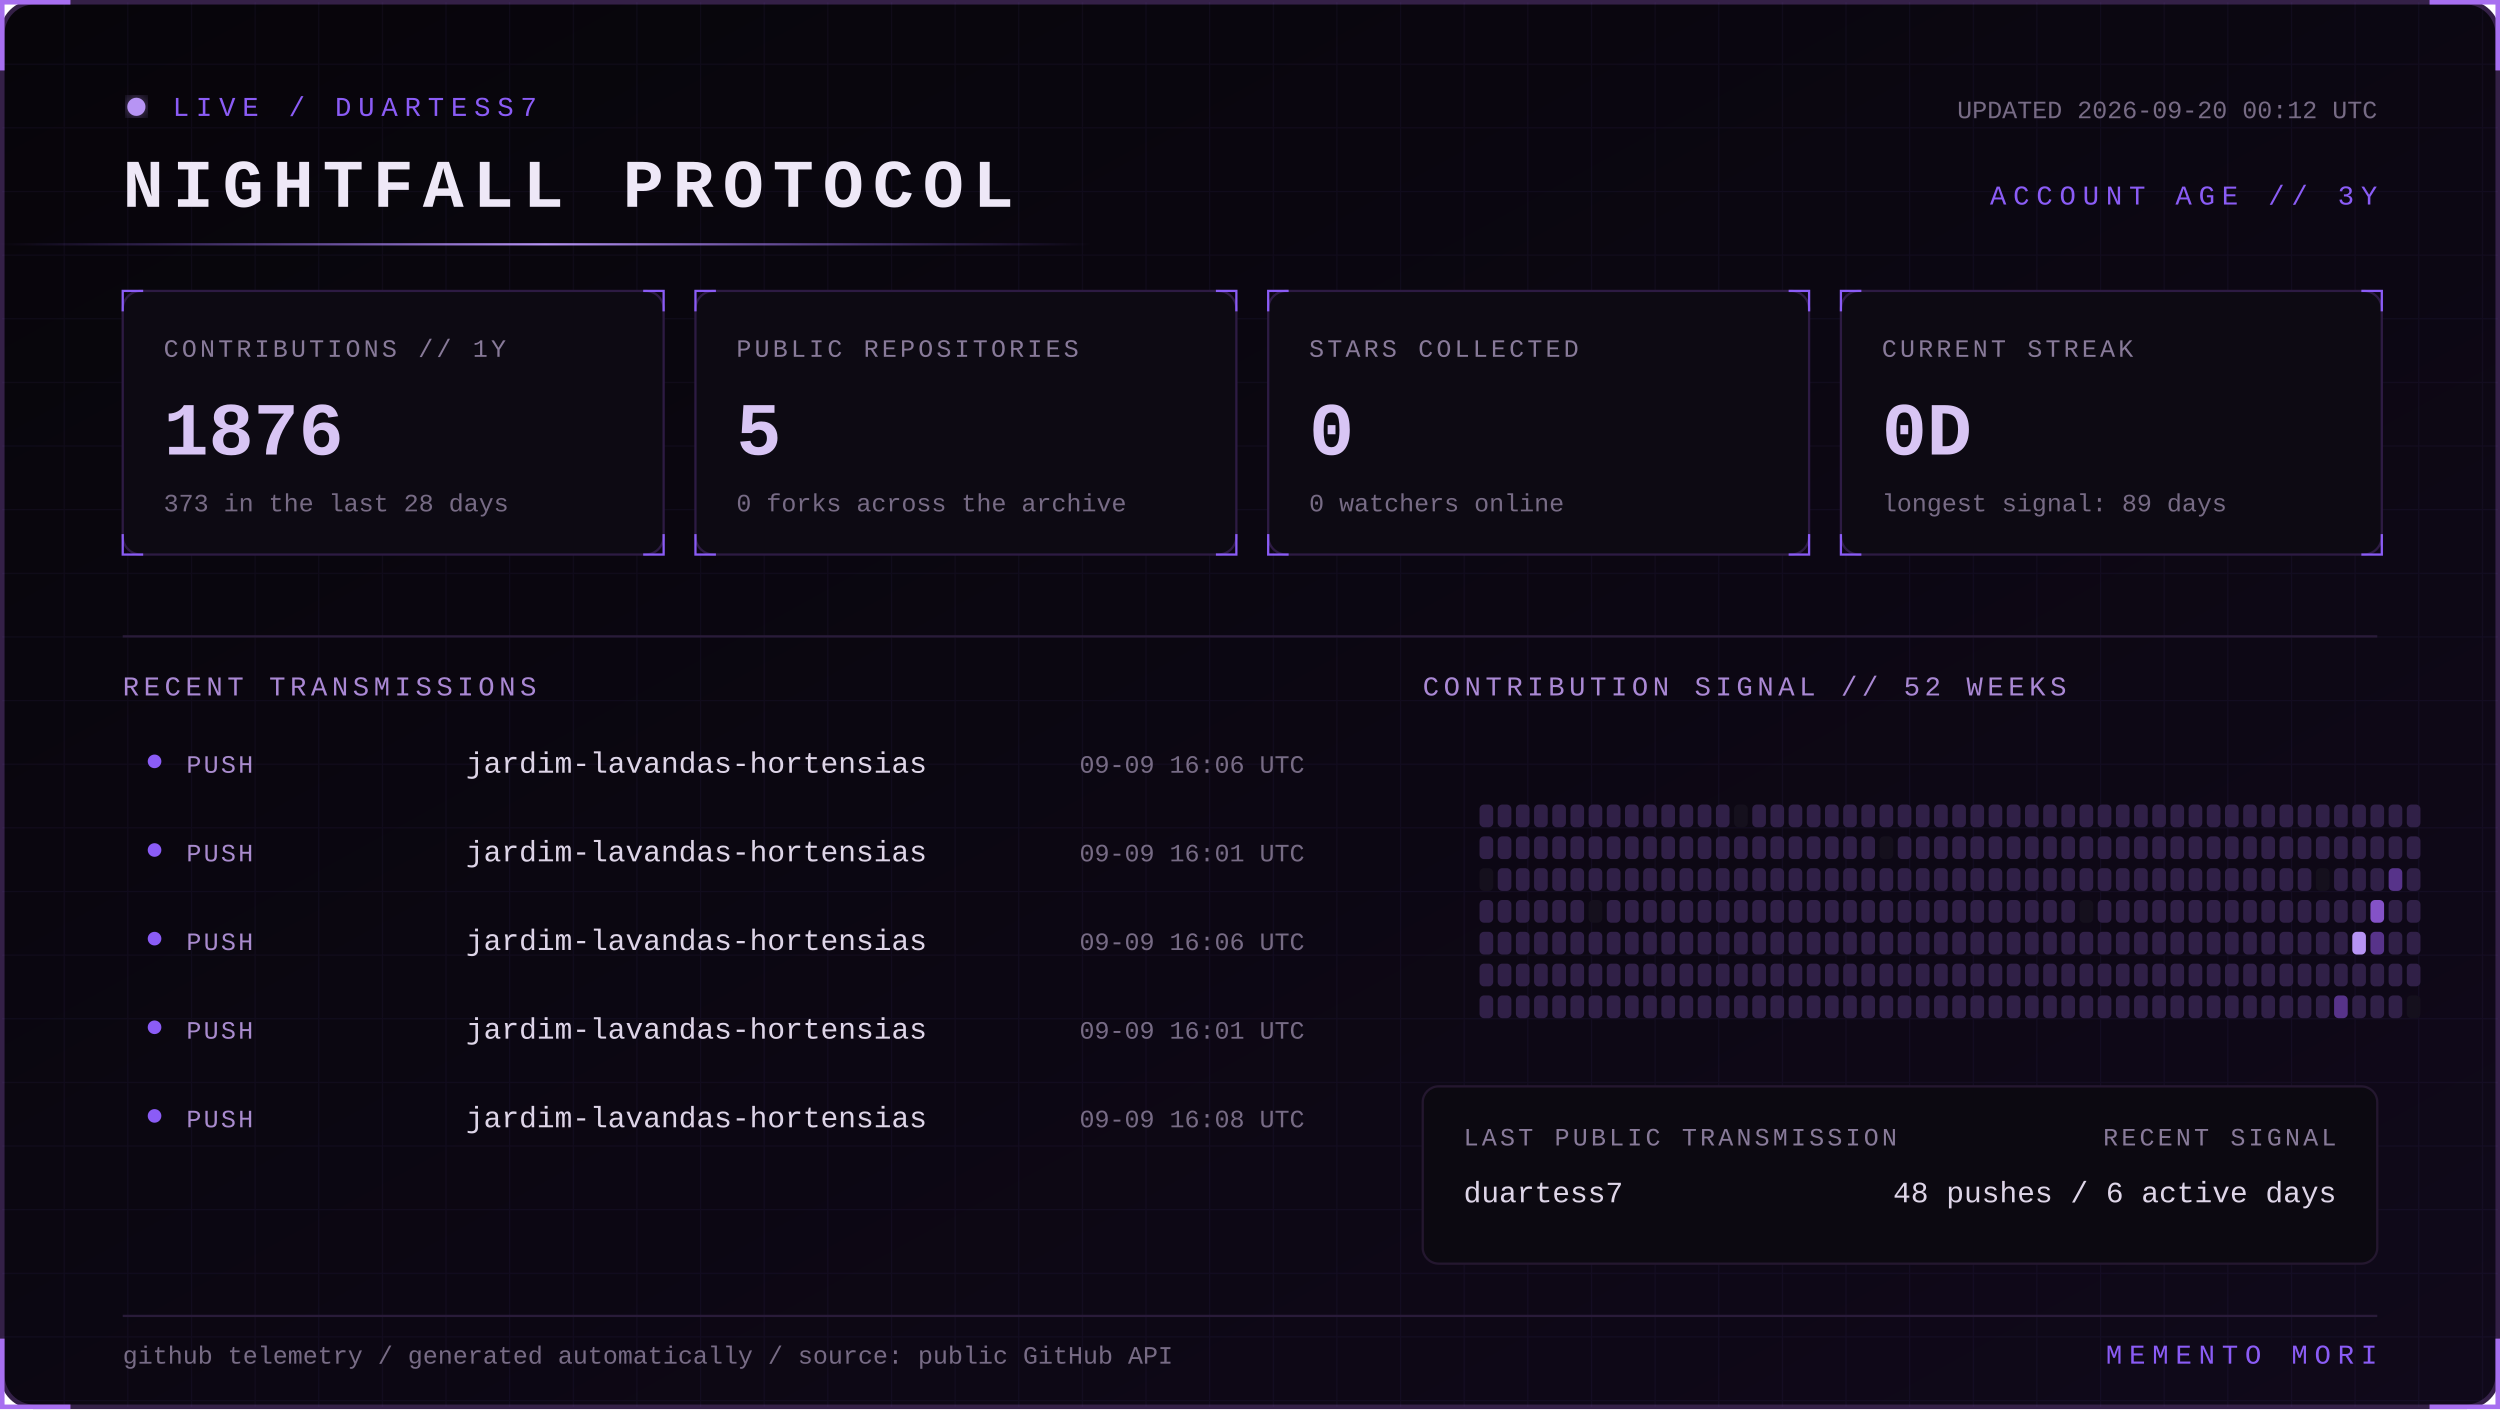
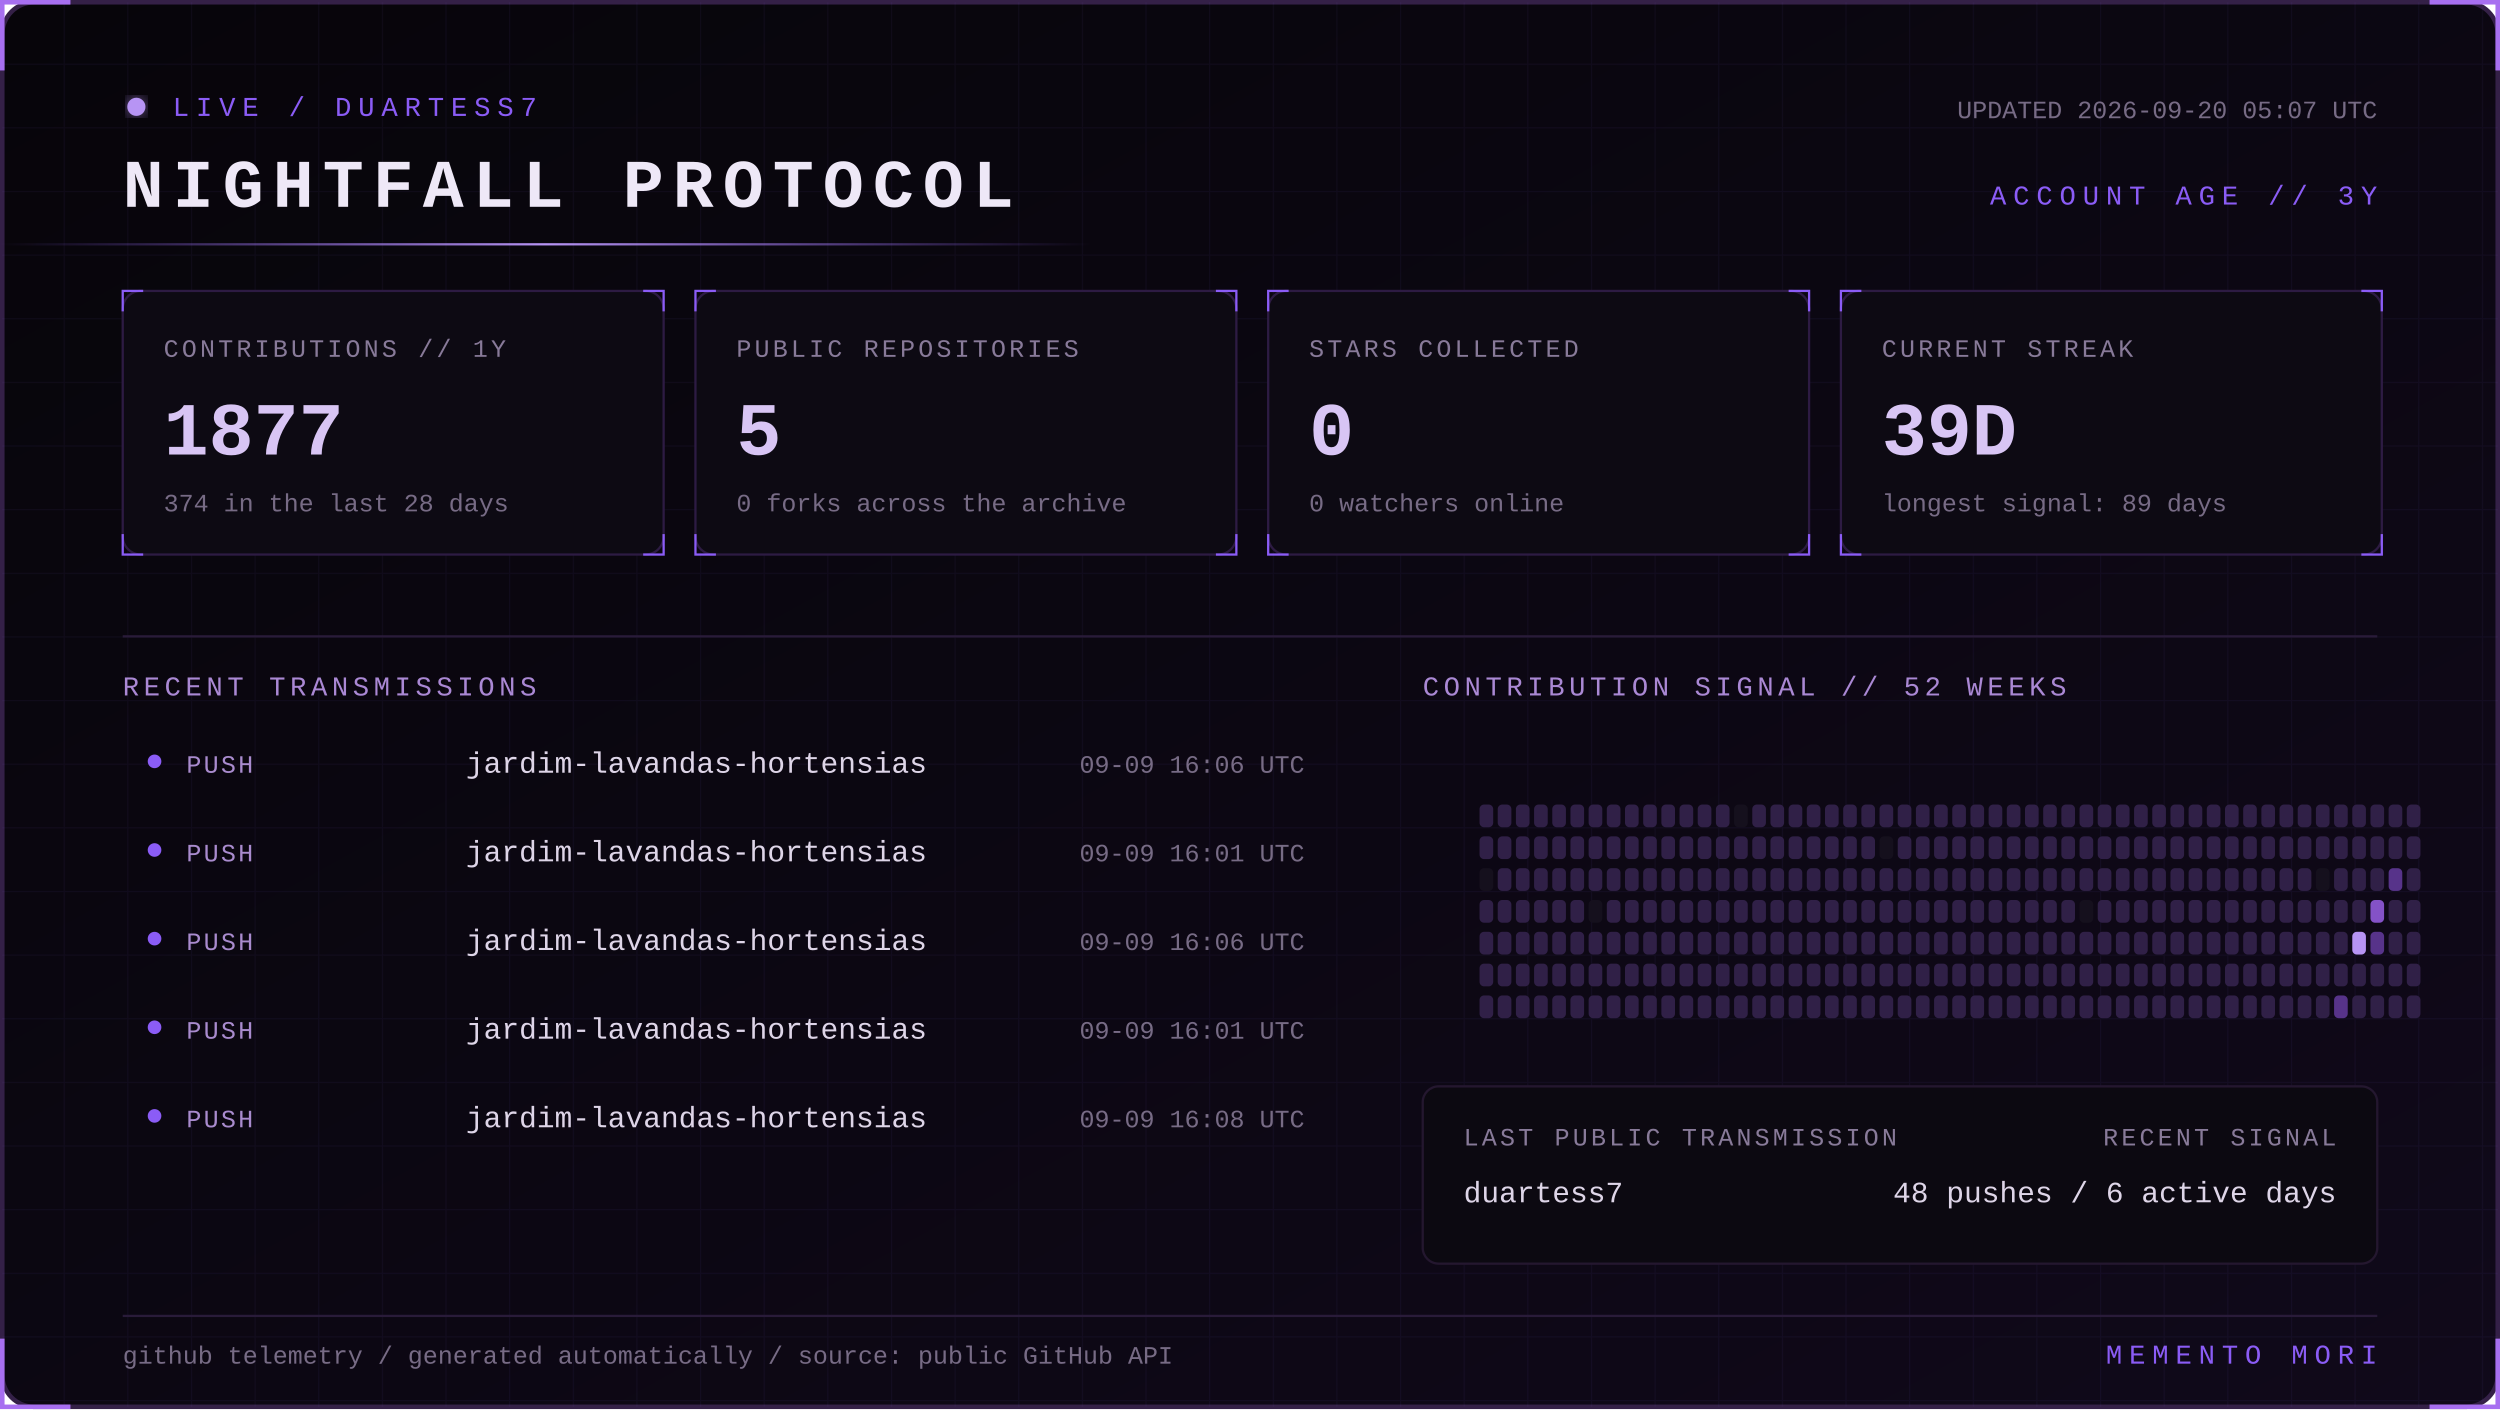
<svg xmlns="http://www.w3.org/2000/svg" width="1100" height="620" viewBox="0 0 1100 620" role="img" aria-labelledby="title desc">
  <defs>
    <linearGradient id="bg" x1="0" y1="0" x2="1" y2="1">
      <stop stop-color="#07050a" />
      <stop offset="1" stop-color="#10091a" />
    </linearGradient>
    <linearGradient id="beam">
      <stop stop-color="#8b5cf6" stop-opacity="0" />
      <stop offset=".5" stop-color="#b794f4" />
      <stop offset="1" stop-color="#8b5cf6" stop-opacity="0" />
    </linearGradient>
    <filter id="glow">
      <feGaussianBlur stdDeviation="4" result="b" />
      <feMerge>
        <feMergeNode in="b" />
        <feMergeNode in="SourceGraphic" />
      </feMerge>
    </filter>
    <pattern id="grid" width="28" height="28" patternUnits="userSpaceOnUse">
      <path d="M28 0H0V28" fill="none" stroke="#8b5cf6" stroke-opacity=".055" />
    </pattern>
    <style>
      text { font-family: Consolas, 'Courier New', monospace; }
      .kicker { fill:#8b5cf6; font-size:12px; letter-spacing:3px; }
      .title { fill:#eee8f7; font-size:30px; font-weight:700; letter-spacing:4px; }
      .label { fill:#887a99; font-size:11px; letter-spacing:1.4px; }
      .value { fill:#d8c5f4; font-size:33px; font-weight:700; }
      .detail,.pct { fill:#776b85; font-size:11px; }
      .section { fill:#aa88d4; font-size:12px; letter-spacing:2px; }
      .lang { fill:#ded5e8; font-size:13px; }
      .event { fill:#a98bce; font-size:11px; letter-spacing:1px; }
      .scan { animation:scan 5s linear infinite; }
      .blink { animation:blink 1.6s step-end infinite; }
      @keyframes scan { from { transform:translateX(-500px) } to { transform:translateX(1100px) } }
      @keyframes blink { 50% { opacity:.25 } }
    </style>
  </defs>
  <rect x="1" y="1" width="1098" height="618" rx="14" fill="url(#bg)" stroke="#342047" stroke-width="2" />
  <rect x="1" y="1" width="1098" height="618" rx="14" fill="url(#grid)" />
  <path d="M31 1H1v30 M1069 1h30v30 M1099 589v30h-30 M31 619H1v-30" stroke="#a76ff0" stroke-width="2" fill="none" />
  <g transform="translate(54 42)">
    <circle cx="6" cy="5" r="4" fill="#b794f4" filter="url(#glow)" class="blink" />
    <text x="22" y="9" class="kicker">LIVE / DUARTESS7</text>
    <text y="49" class="title">NIGHTFALL PROTOCOL</text>
-     <text x="992" y="10" text-anchor="end" class="detail">UPDATED 2026-09-20 00:12 UTC</text>
+     <text x="992" y="10" text-anchor="end" class="detail">UPDATED 2026-09-20 05:07 UTC</text>
    <text x="992" y="48" text-anchor="end" class="kicker">ACCOUNT AGE // 3Y</text>
  </g>
  <rect y="107" width="480" height="1" fill="url(#beam)" class="scan" />
  <g transform="translate(54 128)">
    <rect width="238" height="116" rx="8" fill="#0d0a13" stroke="#2d1b43" />
    <path d="M0 9V0h9 M229 0h9v9 M238 107v9h-9 M9 116H0v-9" stroke="#8b5cf6" fill="none" />
    <text x="18" y="29" class="label">CONTRIBUTIONS // 1Y</text>
-     <text x="18" y="72" class="value">1876</text>
-     <text x="18" y="97" class="detail">373 in the last 28 days</text>
+     <text x="18" y="72" class="value">1877</text>
+     <text x="18" y="97" class="detail">374 in the last 28 days</text>
  </g>
  <g transform="translate(306 128)">
    <rect width="238" height="116" rx="8" fill="#0d0a13" stroke="#2d1b43" />
    <path d="M0 9V0h9 M229 0h9v9 M238 107v9h-9 M9 116H0v-9" stroke="#8b5cf6" fill="none" />
    <text x="18" y="29" class="label">PUBLIC REPOSITORIES</text>
    <text x="18" y="72" class="value">5</text>
    <text x="18" y="97" class="detail">0 forks across the archive</text>
  </g>
  <g transform="translate(558 128)">
    <rect width="238" height="116" rx="8" fill="#0d0a13" stroke="#2d1b43" />
    <path d="M0 9V0h9 M229 0h9v9 M238 107v9h-9 M9 116H0v-9" stroke="#8b5cf6" fill="none" />
    <text x="18" y="29" class="label">STARS COLLECTED</text>
    <text x="18" y="72" class="value">0</text>
    <text x="18" y="97" class="detail">0 watchers online</text>
  </g>
  <g transform="translate(810 128)">
    <rect width="238" height="116" rx="8" fill="#0d0a13" stroke="#2d1b43" />
    <path d="M0 9V0h9 M229 0h9v9 M238 107v9h-9 M9 116H0v-9" stroke="#8b5cf6" fill="none" />
    <text x="18" y="29" class="label">CURRENT STREAK</text>
-     <text x="18" y="72" class="value">0D</text>
+     <text x="18" y="72" class="value">39D</text>
    <text x="18" y="97" class="detail">longest signal: 89 days</text>
  </g>
  <path d="M54 280H1046" stroke="#291b39" />
  <text x="54" y="306" class="section">RECENT TRANSMISSIONS</text>
  <text x="626" y="306" class="section">CONTRIBUTION SIGNAL // 52 WEEKS</text>
  <circle cx="68" cy="335" r="3" fill="#8b5cf6" />
  <text x="82" y="340" class="event">PUSH</text>
  <text x="205" y="340" class="lang">jardim-lavandas-hortensias</text>
  <text x="574" y="340" text-anchor="end" class="pct">09-09 16:06 UTC</text>
  <circle cx="68" cy="374" r="3" fill="#8b5cf6" />
  <text x="82" y="379" class="event">PUSH</text>
  <text x="205" y="379" class="lang">jardim-lavandas-hortensias</text>
  <text x="574" y="379" text-anchor="end" class="pct">09-09 16:01 UTC</text>
  <circle cx="68" cy="413" r="3" fill="#8b5cf6" />
  <text x="82" y="418" class="event">PUSH</text>
  <text x="205" y="418" class="lang">jardim-lavandas-hortensias</text>
  <text x="574" y="418" text-anchor="end" class="pct">09-09 16:06 UTC</text>
  <circle cx="68" cy="452" r="3" fill="#8b5cf6" />
  <text x="82" y="457" class="event">PUSH</text>
  <text x="205" y="457" class="lang">jardim-lavandas-hortensias</text>
  <text x="574" y="457" text-anchor="end" class="pct">09-09 16:01 UTC</text>
  <circle cx="68" cy="491" r="3" fill="#8b5cf6" />
  <text x="82" y="496" class="event">PUSH</text>
  <text x="205" y="496" class="lang">jardim-lavandas-hortensias</text>
  <text x="574" y="496" text-anchor="end" class="pct">09-09 16:08 UTC</text>
  <g>
    <rect x="651" y="354" width="6" height="10" rx="2" fill="#302047" />
    <rect x="651" y="368" width="6" height="10" rx="2" fill="#302047" />
    <rect x="651" y="382" width="6" height="10" rx="2" fill="#15101d" />
    <rect x="651" y="396" width="6" height="10" rx="2" fill="#302047" />
    <rect x="651" y="410" width="6" height="10" rx="2" fill="#302047" />
    <rect x="651" y="424" width="6" height="10" rx="2" fill="#302047" />
    <rect x="651" y="438" width="6" height="10" rx="2" fill="#302047" />
    <rect x="659" y="354" width="6" height="10" rx="2" fill="#302047" />
    <rect x="659" y="368" width="6" height="10" rx="2" fill="#302047" />
    <rect x="659" y="382" width="6" height="10" rx="2" fill="#302047" />
    <rect x="659" y="396" width="6" height="10" rx="2" fill="#302047" />
    <rect x="659" y="410" width="6" height="10" rx="2" fill="#302047" />
    <rect x="659" y="424" width="6" height="10" rx="2" fill="#302047" />
    <rect x="659" y="438" width="6" height="10" rx="2" fill="#302047" />
    <rect x="667" y="354" width="6" height="10" rx="2" fill="#302047" />
    <rect x="667" y="368" width="6" height="10" rx="2" fill="#302047" />
    <rect x="667" y="382" width="6" height="10" rx="2" fill="#302047" />
    <rect x="667" y="396" width="6" height="10" rx="2" fill="#302047" />
    <rect x="667" y="410" width="6" height="10" rx="2" fill="#302047" />
    <rect x="667" y="424" width="6" height="10" rx="2" fill="#302047" />
    <rect x="667" y="438" width="6" height="10" rx="2" fill="#302047" />
    <rect x="675" y="354" width="6" height="10" rx="2" fill="#302047" />
    <rect x="675" y="368" width="6" height="10" rx="2" fill="#302047" />
    <rect x="675" y="382" width="6" height="10" rx="2" fill="#302047" />
    <rect x="675" y="396" width="6" height="10" rx="2" fill="#302047" />
    <rect x="675" y="410" width="6" height="10" rx="2" fill="#302047" />
    <rect x="675" y="424" width="6" height="10" rx="2" fill="#302047" />
    <rect x="675" y="438" width="6" height="10" rx="2" fill="#302047" />
    <rect x="683" y="354" width="6" height="10" rx="2" fill="#302047" />
    <rect x="683" y="368" width="6" height="10" rx="2" fill="#302047" />
    <rect x="683" y="382" width="6" height="10" rx="2" fill="#302047" />
    <rect x="683" y="396" width="6" height="10" rx="2" fill="#302047" />
    <rect x="683" y="410" width="6" height="10" rx="2" fill="#302047" />
    <rect x="683" y="424" width="6" height="10" rx="2" fill="#302047" />
    <rect x="683" y="438" width="6" height="10" rx="2" fill="#302047" />
    <rect x="691" y="354" width="6" height="10" rx="2" fill="#302047" />
    <rect x="691" y="368" width="6" height="10" rx="2" fill="#302047" />
    <rect x="691" y="382" width="6" height="10" rx="2" fill="#302047" />
    <rect x="691" y="396" width="6" height="10" rx="2" fill="#302047" />
    <rect x="691" y="410" width="6" height="10" rx="2" fill="#302047" />
    <rect x="691" y="424" width="6" height="10" rx="2" fill="#302047" />
    <rect x="691" y="438" width="6" height="10" rx="2" fill="#302047" />
    <rect x="699" y="354" width="6" height="10" rx="2" fill="#302047" />
    <rect x="699" y="368" width="6" height="10" rx="2" fill="#302047" />
    <rect x="699" y="382" width="6" height="10" rx="2" fill="#302047" />
    <rect x="699" y="396" width="6" height="10" rx="2" fill="#15101d" />
    <rect x="699" y="410" width="6" height="10" rx="2" fill="#302047" />
    <rect x="699" y="424" width="6" height="10" rx="2" fill="#302047" />
    <rect x="699" y="438" width="6" height="10" rx="2" fill="#302047" />
    <rect x="707" y="354" width="6" height="10" rx="2" fill="#302047" />
    <rect x="707" y="368" width="6" height="10" rx="2" fill="#302047" />
    <rect x="707" y="382" width="6" height="10" rx="2" fill="#302047" />
    <rect x="707" y="396" width="6" height="10" rx="2" fill="#302047" />
    <rect x="707" y="410" width="6" height="10" rx="2" fill="#302047" />
    <rect x="707" y="424" width="6" height="10" rx="2" fill="#302047" />
    <rect x="707" y="438" width="6" height="10" rx="2" fill="#302047" />
    <rect x="715" y="354" width="6" height="10" rx="2" fill="#302047" />
    <rect x="715" y="368" width="6" height="10" rx="2" fill="#302047" />
    <rect x="715" y="382" width="6" height="10" rx="2" fill="#302047" />
    <rect x="715" y="396" width="6" height="10" rx="2" fill="#302047" />
    <rect x="715" y="410" width="6" height="10" rx="2" fill="#302047" />
    <rect x="715" y="424" width="6" height="10" rx="2" fill="#302047" />
    <rect x="715" y="438" width="6" height="10" rx="2" fill="#302047" />
    <rect x="723" y="354" width="6" height="10" rx="2" fill="#302047" />
    <rect x="723" y="368" width="6" height="10" rx="2" fill="#302047" />
    <rect x="723" y="382" width="6" height="10" rx="2" fill="#302047" />
    <rect x="723" y="396" width="6" height="10" rx="2" fill="#302047" />
    <rect x="723" y="410" width="6" height="10" rx="2" fill="#302047" />
    <rect x="723" y="424" width="6" height="10" rx="2" fill="#302047" />
    <rect x="723" y="438" width="6" height="10" rx="2" fill="#302047" />
    <rect x="731" y="354" width="6" height="10" rx="2" fill="#302047" />
    <rect x="731" y="368" width="6" height="10" rx="2" fill="#302047" />
    <rect x="731" y="382" width="6" height="10" rx="2" fill="#302047" />
    <rect x="731" y="396" width="6" height="10" rx="2" fill="#302047" />
    <rect x="731" y="410" width="6" height="10" rx="2" fill="#302047" />
    <rect x="731" y="424" width="6" height="10" rx="2" fill="#302047" />
    <rect x="731" y="438" width="6" height="10" rx="2" fill="#302047" />
    <rect x="739" y="354" width="6" height="10" rx="2" fill="#302047" />
    <rect x="739" y="368" width="6" height="10" rx="2" fill="#302047" />
    <rect x="739" y="382" width="6" height="10" rx="2" fill="#302047" />
    <rect x="739" y="396" width="6" height="10" rx="2" fill="#302047" />
    <rect x="739" y="410" width="6" height="10" rx="2" fill="#302047" />
    <rect x="739" y="424" width="6" height="10" rx="2" fill="#302047" />
    <rect x="739" y="438" width="6" height="10" rx="2" fill="#302047" />
    <rect x="747" y="354" width="6" height="10" rx="2" fill="#302047" />
    <rect x="747" y="368" width="6" height="10" rx="2" fill="#302047" />
    <rect x="747" y="382" width="6" height="10" rx="2" fill="#302047" />
    <rect x="747" y="396" width="6" height="10" rx="2" fill="#302047" />
    <rect x="747" y="410" width="6" height="10" rx="2" fill="#302047" />
    <rect x="747" y="424" width="6" height="10" rx="2" fill="#302047" />
    <rect x="747" y="438" width="6" height="10" rx="2" fill="#302047" />
    <rect x="755" y="354" width="6" height="10" rx="2" fill="#302047" />
    <rect x="755" y="368" width="6" height="10" rx="2" fill="#302047" />
    <rect x="755" y="382" width="6" height="10" rx="2" fill="#302047" />
    <rect x="755" y="396" width="6" height="10" rx="2" fill="#302047" />
    <rect x="755" y="410" width="6" height="10" rx="2" fill="#302047" />
    <rect x="755" y="424" width="6" height="10" rx="2" fill="#302047" />
    <rect x="755" y="438" width="6" height="10" rx="2" fill="#302047" />
    <rect x="763" y="354" width="6" height="10" rx="2" fill="#15101d" />
    <rect x="763" y="368" width="6" height="10" rx="2" fill="#302047" />
    <rect x="763" y="382" width="6" height="10" rx="2" fill="#302047" />
    <rect x="763" y="396" width="6" height="10" rx="2" fill="#302047" />
    <rect x="763" y="410" width="6" height="10" rx="2" fill="#302047" />
    <rect x="763" y="424" width="6" height="10" rx="2" fill="#302047" />
    <rect x="763" y="438" width="6" height="10" rx="2" fill="#302047" />
    <rect x="771" y="354" width="6" height="10" rx="2" fill="#302047" />
    <rect x="771" y="368" width="6" height="10" rx="2" fill="#302047" />
    <rect x="771" y="382" width="6" height="10" rx="2" fill="#302047" />
    <rect x="771" y="396" width="6" height="10" rx="2" fill="#302047" />
    <rect x="771" y="410" width="6" height="10" rx="2" fill="#302047" />
    <rect x="771" y="424" width="6" height="10" rx="2" fill="#302047" />
    <rect x="771" y="438" width="6" height="10" rx="2" fill="#302047" />
    <rect x="779" y="354" width="6" height="10" rx="2" fill="#302047" />
    <rect x="779" y="368" width="6" height="10" rx="2" fill="#302047" />
    <rect x="779" y="382" width="6" height="10" rx="2" fill="#302047" />
    <rect x="779" y="396" width="6" height="10" rx="2" fill="#302047" />
    <rect x="779" y="410" width="6" height="10" rx="2" fill="#302047" />
    <rect x="779" y="424" width="6" height="10" rx="2" fill="#302047" />
    <rect x="779" y="438" width="6" height="10" rx="2" fill="#302047" />
    <rect x="787" y="354" width="6" height="10" rx="2" fill="#302047" />
    <rect x="787" y="368" width="6" height="10" rx="2" fill="#302047" />
    <rect x="787" y="382" width="6" height="10" rx="2" fill="#302047" />
    <rect x="787" y="396" width="6" height="10" rx="2" fill="#302047" />
    <rect x="787" y="410" width="6" height="10" rx="2" fill="#302047" />
    <rect x="787" y="424" width="6" height="10" rx="2" fill="#302047" />
    <rect x="787" y="438" width="6" height="10" rx="2" fill="#302047" />
    <rect x="795" y="354" width="6" height="10" rx="2" fill="#302047" />
    <rect x="795" y="368" width="6" height="10" rx="2" fill="#302047" />
    <rect x="795" y="382" width="6" height="10" rx="2" fill="#302047" />
    <rect x="795" y="396" width="6" height="10" rx="2" fill="#302047" />
    <rect x="795" y="410" width="6" height="10" rx="2" fill="#302047" />
    <rect x="795" y="424" width="6" height="10" rx="2" fill="#302047" />
    <rect x="795" y="438" width="6" height="10" rx="2" fill="#302047" />
    <rect x="803" y="354" width="6" height="10" rx="2" fill="#302047" />
    <rect x="803" y="368" width="6" height="10" rx="2" fill="#302047" />
    <rect x="803" y="382" width="6" height="10" rx="2" fill="#302047" />
    <rect x="803" y="396" width="6" height="10" rx="2" fill="#302047" />
    <rect x="803" y="410" width="6" height="10" rx="2" fill="#302047" />
    <rect x="803" y="424" width="6" height="10" rx="2" fill="#302047" />
    <rect x="803" y="438" width="6" height="10" rx="2" fill="#302047" />
    <rect x="811" y="354" width="6" height="10" rx="2" fill="#302047" />
    <rect x="811" y="368" width="6" height="10" rx="2" fill="#302047" />
    <rect x="811" y="382" width="6" height="10" rx="2" fill="#302047" />
    <rect x="811" y="396" width="6" height="10" rx="2" fill="#302047" />
    <rect x="811" y="410" width="6" height="10" rx="2" fill="#302047" />
    <rect x="811" y="424" width="6" height="10" rx="2" fill="#302047" />
    <rect x="811" y="438" width="6" height="10" rx="2" fill="#302047" />
    <rect x="819" y="354" width="6" height="10" rx="2" fill="#302047" />
    <rect x="819" y="368" width="6" height="10" rx="2" fill="#302047" />
    <rect x="819" y="382" width="6" height="10" rx="2" fill="#302047" />
    <rect x="819" y="396" width="6" height="10" rx="2" fill="#302047" />
    <rect x="819" y="410" width="6" height="10" rx="2" fill="#302047" />
    <rect x="819" y="424" width="6" height="10" rx="2" fill="#302047" />
    <rect x="819" y="438" width="6" height="10" rx="2" fill="#302047" />
    <rect x="827" y="354" width="6" height="10" rx="2" fill="#302047" />
    <rect x="827" y="368" width="6" height="10" rx="2" fill="#15101d" />
    <rect x="827" y="382" width="6" height="10" rx="2" fill="#302047" />
    <rect x="827" y="396" width="6" height="10" rx="2" fill="#302047" />
    <rect x="827" y="410" width="6" height="10" rx="2" fill="#302047" />
    <rect x="827" y="424" width="6" height="10" rx="2" fill="#302047" />
    <rect x="827" y="438" width="6" height="10" rx="2" fill="#302047" />
    <rect x="835" y="354" width="6" height="10" rx="2" fill="#302047" />
    <rect x="835" y="368" width="6" height="10" rx="2" fill="#302047" />
    <rect x="835" y="382" width="6" height="10" rx="2" fill="#302047" />
    <rect x="835" y="396" width="6" height="10" rx="2" fill="#302047" />
    <rect x="835" y="410" width="6" height="10" rx="2" fill="#302047" />
    <rect x="835" y="424" width="6" height="10" rx="2" fill="#302047" />
    <rect x="835" y="438" width="6" height="10" rx="2" fill="#302047" />
    <rect x="843" y="354" width="6" height="10" rx="2" fill="#302047" />
    <rect x="843" y="368" width="6" height="10" rx="2" fill="#302047" />
    <rect x="843" y="382" width="6" height="10" rx="2" fill="#302047" />
    <rect x="843" y="396" width="6" height="10" rx="2" fill="#302047" />
    <rect x="843" y="410" width="6" height="10" rx="2" fill="#302047" />
    <rect x="843" y="424" width="6" height="10" rx="2" fill="#302047" />
    <rect x="843" y="438" width="6" height="10" rx="2" fill="#302047" />
    <rect x="851" y="354" width="6" height="10" rx="2" fill="#302047" />
    <rect x="851" y="368" width="6" height="10" rx="2" fill="#302047" />
    <rect x="851" y="382" width="6" height="10" rx="2" fill="#302047" />
    <rect x="851" y="396" width="6" height="10" rx="2" fill="#302047" />
    <rect x="851" y="410" width="6" height="10" rx="2" fill="#302047" />
    <rect x="851" y="424" width="6" height="10" rx="2" fill="#302047" />
    <rect x="851" y="438" width="6" height="10" rx="2" fill="#302047" />
    <rect x="859" y="354" width="6" height="10" rx="2" fill="#302047" />
    <rect x="859" y="368" width="6" height="10" rx="2" fill="#302047" />
    <rect x="859" y="382" width="6" height="10" rx="2" fill="#302047" />
    <rect x="859" y="396" width="6" height="10" rx="2" fill="#302047" />
    <rect x="859" y="410" width="6" height="10" rx="2" fill="#302047" />
    <rect x="859" y="424" width="6" height="10" rx="2" fill="#302047" />
    <rect x="859" y="438" width="6" height="10" rx="2" fill="#302047" />
    <rect x="867" y="354" width="6" height="10" rx="2" fill="#302047" />
    <rect x="867" y="368" width="6" height="10" rx="2" fill="#302047" />
    <rect x="867" y="382" width="6" height="10" rx="2" fill="#302047" />
    <rect x="867" y="396" width="6" height="10" rx="2" fill="#302047" />
    <rect x="867" y="410" width="6" height="10" rx="2" fill="#302047" />
    <rect x="867" y="424" width="6" height="10" rx="2" fill="#302047" />
    <rect x="867" y="438" width="6" height="10" rx="2" fill="#302047" />
    <rect x="875" y="354" width="6" height="10" rx="2" fill="#302047" />
    <rect x="875" y="368" width="6" height="10" rx="2" fill="#302047" />
    <rect x="875" y="382" width="6" height="10" rx="2" fill="#302047" />
    <rect x="875" y="396" width="6" height="10" rx="2" fill="#302047" />
    <rect x="875" y="410" width="6" height="10" rx="2" fill="#302047" />
    <rect x="875" y="424" width="6" height="10" rx="2" fill="#302047" />
    <rect x="875" y="438" width="6" height="10" rx="2" fill="#302047" />
    <rect x="883" y="354" width="6" height="10" rx="2" fill="#302047" />
    <rect x="883" y="368" width="6" height="10" rx="2" fill="#302047" />
    <rect x="883" y="382" width="6" height="10" rx="2" fill="#302047" />
    <rect x="883" y="396" width="6" height="10" rx="2" fill="#302047" />
    <rect x="883" y="410" width="6" height="10" rx="2" fill="#302047" />
    <rect x="883" y="424" width="6" height="10" rx="2" fill="#302047" />
    <rect x="883" y="438" width="6" height="10" rx="2" fill="#302047" />
    <rect x="891" y="354" width="6" height="10" rx="2" fill="#302047" />
    <rect x="891" y="368" width="6" height="10" rx="2" fill="#302047" />
    <rect x="891" y="382" width="6" height="10" rx="2" fill="#302047" />
    <rect x="891" y="396" width="6" height="10" rx="2" fill="#302047" />
    <rect x="891" y="410" width="6" height="10" rx="2" fill="#302047" />
    <rect x="891" y="424" width="6" height="10" rx="2" fill="#302047" />
    <rect x="891" y="438" width="6" height="10" rx="2" fill="#302047" />
    <rect x="899" y="354" width="6" height="10" rx="2" fill="#302047" />
    <rect x="899" y="368" width="6" height="10" rx="2" fill="#302047" />
    <rect x="899" y="382" width="6" height="10" rx="2" fill="#302047" />
    <rect x="899" y="396" width="6" height="10" rx="2" fill="#302047" />
    <rect x="899" y="410" width="6" height="10" rx="2" fill="#302047" />
    <rect x="899" y="424" width="6" height="10" rx="2" fill="#302047" />
    <rect x="899" y="438" width="6" height="10" rx="2" fill="#302047" />
    <rect x="907" y="354" width="6" height="10" rx="2" fill="#302047" />
    <rect x="907" y="368" width="6" height="10" rx="2" fill="#302047" />
    <rect x="907" y="382" width="6" height="10" rx="2" fill="#302047" />
    <rect x="907" y="396" width="6" height="10" rx="2" fill="#302047" />
    <rect x="907" y="410" width="6" height="10" rx="2" fill="#302047" />
    <rect x="907" y="424" width="6" height="10" rx="2" fill="#302047" />
    <rect x="907" y="438" width="6" height="10" rx="2" fill="#302047" />
    <rect x="915" y="354" width="6" height="10" rx="2" fill="#302047" />
    <rect x="915" y="368" width="6" height="10" rx="2" fill="#302047" />
    <rect x="915" y="382" width="6" height="10" rx="2" fill="#302047" />
    <rect x="915" y="396" width="6" height="10" rx="2" fill="#15101d" />
    <rect x="915" y="410" width="6" height="10" rx="2" fill="#302047" />
    <rect x="915" y="424" width="6" height="10" rx="2" fill="#302047" />
    <rect x="915" y="438" width="6" height="10" rx="2" fill="#302047" />
    <rect x="923" y="354" width="6" height="10" rx="2" fill="#302047" />
    <rect x="923" y="368" width="6" height="10" rx="2" fill="#302047" />
    <rect x="923" y="382" width="6" height="10" rx="2" fill="#302047" />
    <rect x="923" y="396" width="6" height="10" rx="2" fill="#302047" />
    <rect x="923" y="410" width="6" height="10" rx="2" fill="#302047" />
    <rect x="923" y="424" width="6" height="10" rx="2" fill="#302047" />
    <rect x="923" y="438" width="6" height="10" rx="2" fill="#302047" />
    <rect x="931" y="354" width="6" height="10" rx="2" fill="#302047" />
    <rect x="931" y="368" width="6" height="10" rx="2" fill="#302047" />
    <rect x="931" y="382" width="6" height="10" rx="2" fill="#302047" />
    <rect x="931" y="396" width="6" height="10" rx="2" fill="#302047" />
    <rect x="931" y="410" width="6" height="10" rx="2" fill="#302047" />
    <rect x="931" y="424" width="6" height="10" rx="2" fill="#302047" />
    <rect x="931" y="438" width="6" height="10" rx="2" fill="#302047" />
    <rect x="939" y="354" width="6" height="10" rx="2" fill="#302047" />
    <rect x="939" y="368" width="6" height="10" rx="2" fill="#302047" />
    <rect x="939" y="382" width="6" height="10" rx="2" fill="#302047" />
    <rect x="939" y="396" width="6" height="10" rx="2" fill="#302047" />
    <rect x="939" y="410" width="6" height="10" rx="2" fill="#302047" />
    <rect x="939" y="424" width="6" height="10" rx="2" fill="#302047" />
    <rect x="939" y="438" width="6" height="10" rx="2" fill="#302047" />
    <rect x="947" y="354" width="6" height="10" rx="2" fill="#302047" />
    <rect x="947" y="368" width="6" height="10" rx="2" fill="#302047" />
    <rect x="947" y="382" width="6" height="10" rx="2" fill="#302047" />
    <rect x="947" y="396" width="6" height="10" rx="2" fill="#302047" />
    <rect x="947" y="410" width="6" height="10" rx="2" fill="#302047" />
    <rect x="947" y="424" width="6" height="10" rx="2" fill="#302047" />
    <rect x="947" y="438" width="6" height="10" rx="2" fill="#302047" />
    <rect x="955" y="354" width="6" height="10" rx="2" fill="#302047" />
    <rect x="955" y="368" width="6" height="10" rx="2" fill="#302047" />
    <rect x="955" y="382" width="6" height="10" rx="2" fill="#302047" />
    <rect x="955" y="396" width="6" height="10" rx="2" fill="#302047" />
    <rect x="955" y="410" width="6" height="10" rx="2" fill="#302047" />
    <rect x="955" y="424" width="6" height="10" rx="2" fill="#302047" />
    <rect x="955" y="438" width="6" height="10" rx="2" fill="#302047" />
    <rect x="963" y="354" width="6" height="10" rx="2" fill="#302047" />
    <rect x="963" y="368" width="6" height="10" rx="2" fill="#302047" />
    <rect x="963" y="382" width="6" height="10" rx="2" fill="#302047" />
    <rect x="963" y="396" width="6" height="10" rx="2" fill="#302047" />
    <rect x="963" y="410" width="6" height="10" rx="2" fill="#302047" />
    <rect x="963" y="424" width="6" height="10" rx="2" fill="#302047" />
    <rect x="963" y="438" width="6" height="10" rx="2" fill="#302047" />
    <rect x="971" y="354" width="6" height="10" rx="2" fill="#302047" />
    <rect x="971" y="368" width="6" height="10" rx="2" fill="#302047" />
    <rect x="971" y="382" width="6" height="10" rx="2" fill="#302047" />
    <rect x="971" y="396" width="6" height="10" rx="2" fill="#302047" />
    <rect x="971" y="410" width="6" height="10" rx="2" fill="#302047" />
    <rect x="971" y="424" width="6" height="10" rx="2" fill="#302047" />
    <rect x="971" y="438" width="6" height="10" rx="2" fill="#302047" />
    <rect x="979" y="354" width="6" height="10" rx="2" fill="#302047" />
    <rect x="979" y="368" width="6" height="10" rx="2" fill="#302047" />
    <rect x="979" y="382" width="6" height="10" rx="2" fill="#302047" />
    <rect x="979" y="396" width="6" height="10" rx="2" fill="#302047" />
    <rect x="979" y="410" width="6" height="10" rx="2" fill="#302047" />
    <rect x="979" y="424" width="6" height="10" rx="2" fill="#302047" />
    <rect x="979" y="438" width="6" height="10" rx="2" fill="#302047" />
    <rect x="987" y="354" width="6" height="10" rx="2" fill="#302047" />
    <rect x="987" y="368" width="6" height="10" rx="2" fill="#302047" />
    <rect x="987" y="382" width="6" height="10" rx="2" fill="#302047" />
    <rect x="987" y="396" width="6" height="10" rx="2" fill="#302047" />
    <rect x="987" y="410" width="6" height="10" rx="2" fill="#302047" />
    <rect x="987" y="424" width="6" height="10" rx="2" fill="#302047" />
    <rect x="987" y="438" width="6" height="10" rx="2" fill="#302047" />
    <rect x="995" y="354" width="6" height="10" rx="2" fill="#302047" />
    <rect x="995" y="368" width="6" height="10" rx="2" fill="#302047" />
    <rect x="995" y="382" width="6" height="10" rx="2" fill="#302047" />
    <rect x="995" y="396" width="6" height="10" rx="2" fill="#302047" />
    <rect x="995" y="410" width="6" height="10" rx="2" fill="#302047" />
    <rect x="995" y="424" width="6" height="10" rx="2" fill="#302047" />
    <rect x="995" y="438" width="6" height="10" rx="2" fill="#302047" />
    <rect x="1003" y="354" width="6" height="10" rx="2" fill="#302047" />
    <rect x="1003" y="368" width="6" height="10" rx="2" fill="#302047" />
    <rect x="1003" y="382" width="6" height="10" rx="2" fill="#302047" />
    <rect x="1003" y="396" width="6" height="10" rx="2" fill="#302047" />
    <rect x="1003" y="410" width="6" height="10" rx="2" fill="#302047" />
    <rect x="1003" y="424" width="6" height="10" rx="2" fill="#302047" />
    <rect x="1003" y="438" width="6" height="10" rx="2" fill="#302047" />
    <rect x="1011" y="354" width="6" height="10" rx="2" fill="#302047" />
    <rect x="1011" y="368" width="6" height="10" rx="2" fill="#302047" />
    <rect x="1011" y="382" width="6" height="10" rx="2" fill="#302047" />
    <rect x="1011" y="396" width="6" height="10" rx="2" fill="#302047" />
    <rect x="1011" y="410" width="6" height="10" rx="2" fill="#302047" />
    <rect x="1011" y="424" width="6" height="10" rx="2" fill="#302047" />
    <rect x="1011" y="438" width="6" height="10" rx="2" fill="#302047" />
    <rect x="1019" y="354" width="6" height="10" rx="2" fill="#302047" />
    <rect x="1019" y="368" width="6" height="10" rx="2" fill="#302047" />
    <rect x="1019" y="382" width="6" height="10" rx="2" fill="#15101d" />
    <rect x="1019" y="396" width="6" height="10" rx="2" fill="#302047" />
    <rect x="1019" y="410" width="6" height="10" rx="2" fill="#302047" />
    <rect x="1019" y="424" width="6" height="10" rx="2" fill="#302047" />
    <rect x="1019" y="438" width="6" height="10" rx="2" fill="#302047" />
    <rect x="1027" y="354" width="6" height="10" rx="2" fill="#302047" />
    <rect x="1027" y="368" width="6" height="10" rx="2" fill="#302047" />
    <rect x="1027" y="382" width="6" height="10" rx="2" fill="#302047" />
    <rect x="1027" y="396" width="6" height="10" rx="2" fill="#302047" />
    <rect x="1027" y="410" width="6" height="10" rx="2" fill="#302047" />
    <rect x="1027" y="424" width="6" height="10" rx="2" fill="#302047" />
    <rect x="1027" y="438" width="6" height="10" rx="2" fill="#57338a" />
    <rect x="1035" y="354" width="6" height="10" rx="2" fill="#302047" />
    <rect x="1035" y="368" width="6" height="10" rx="2" fill="#302047" />
    <rect x="1035" y="382" width="6" height="10" rx="2" fill="#302047" />
    <rect x="1035" y="396" width="6" height="10" rx="2" fill="#302047" />
    <rect x="1035" y="410" width="6" height="10" rx="2" fill="#b794f4" />
    <rect x="1035" y="424" width="6" height="10" rx="2" fill="#302047" />
    <rect x="1035" y="438" width="6" height="10" rx="2" fill="#302047" />
    <rect x="1043" y="354" width="6" height="10" rx="2" fill="#302047" />
    <rect x="1043" y="368" width="6" height="10" rx="2" fill="#302047" />
    <rect x="1043" y="382" width="6" height="10" rx="2" fill="#302047" />
    <rect x="1043" y="396" width="6" height="10" rx="2" fill="#8452c7" />
    <rect x="1043" y="410" width="6" height="10" rx="2" fill="#57338a" />
    <rect x="1043" y="424" width="6" height="10" rx="2" fill="#302047" />
    <rect x="1043" y="438" width="6" height="10" rx="2" fill="#302047" />
    <rect x="1051" y="354" width="6" height="10" rx="2" fill="#302047" />
    <rect x="1051" y="368" width="6" height="10" rx="2" fill="#302047" />
    <rect x="1051" y="382" width="6" height="10" rx="2" fill="#57338a" />
    <rect x="1051" y="396" width="6" height="10" rx="2" fill="#302047" />
    <rect x="1051" y="410" width="6" height="10" rx="2" fill="#302047" />
    <rect x="1051" y="424" width="6" height="10" rx="2" fill="#302047" />
    <rect x="1051" y="438" width="6" height="10" rx="2" fill="#302047" />
    <rect x="1059" y="354" width="6" height="10" rx="2" fill="#302047" />
    <rect x="1059" y="368" width="6" height="10" rx="2" fill="#302047" />
    <rect x="1059" y="382" width="6" height="10" rx="2" fill="#302047" />
    <rect x="1059" y="396" width="6" height="10" rx="2" fill="#302047" />
    <rect x="1059" y="410" width="6" height="10" rx="2" fill="#302047" />
    <rect x="1059" y="424" width="6" height="10" rx="2" fill="#302047" />
-     <rect x="1059" y="438" width="6" height="10" rx="2" fill="#15101d" />
+     <rect x="1059" y="438" width="6" height="10" rx="2" fill="#302047" />
  </g>
  <g transform="translate(626 478)">
    <rect width="420" height="78" rx="7" fill="#0c0911" stroke="#24172f" />
    <text x="18" y="26" class="label">LAST PUBLIC TRANSMISSION</text>
    <text x="18" y="51" class="lang">duartess7</text>
    <text x="402" y="26" text-anchor="end" class="label">RECENT SIGNAL</text>
    <text x="402" y="51" text-anchor="end" class="lang">48 pushes / 6 active days</text>
  </g>
  <path d="M54 579H1046" stroke="#291b39" />
  <text x="54" y="600" class="detail">github telemetry / generated automatically / source: public GitHub API</text>
  <text x="1046" y="600" text-anchor="end" class="kicker">MEMENTO MORI</text>
</svg>
